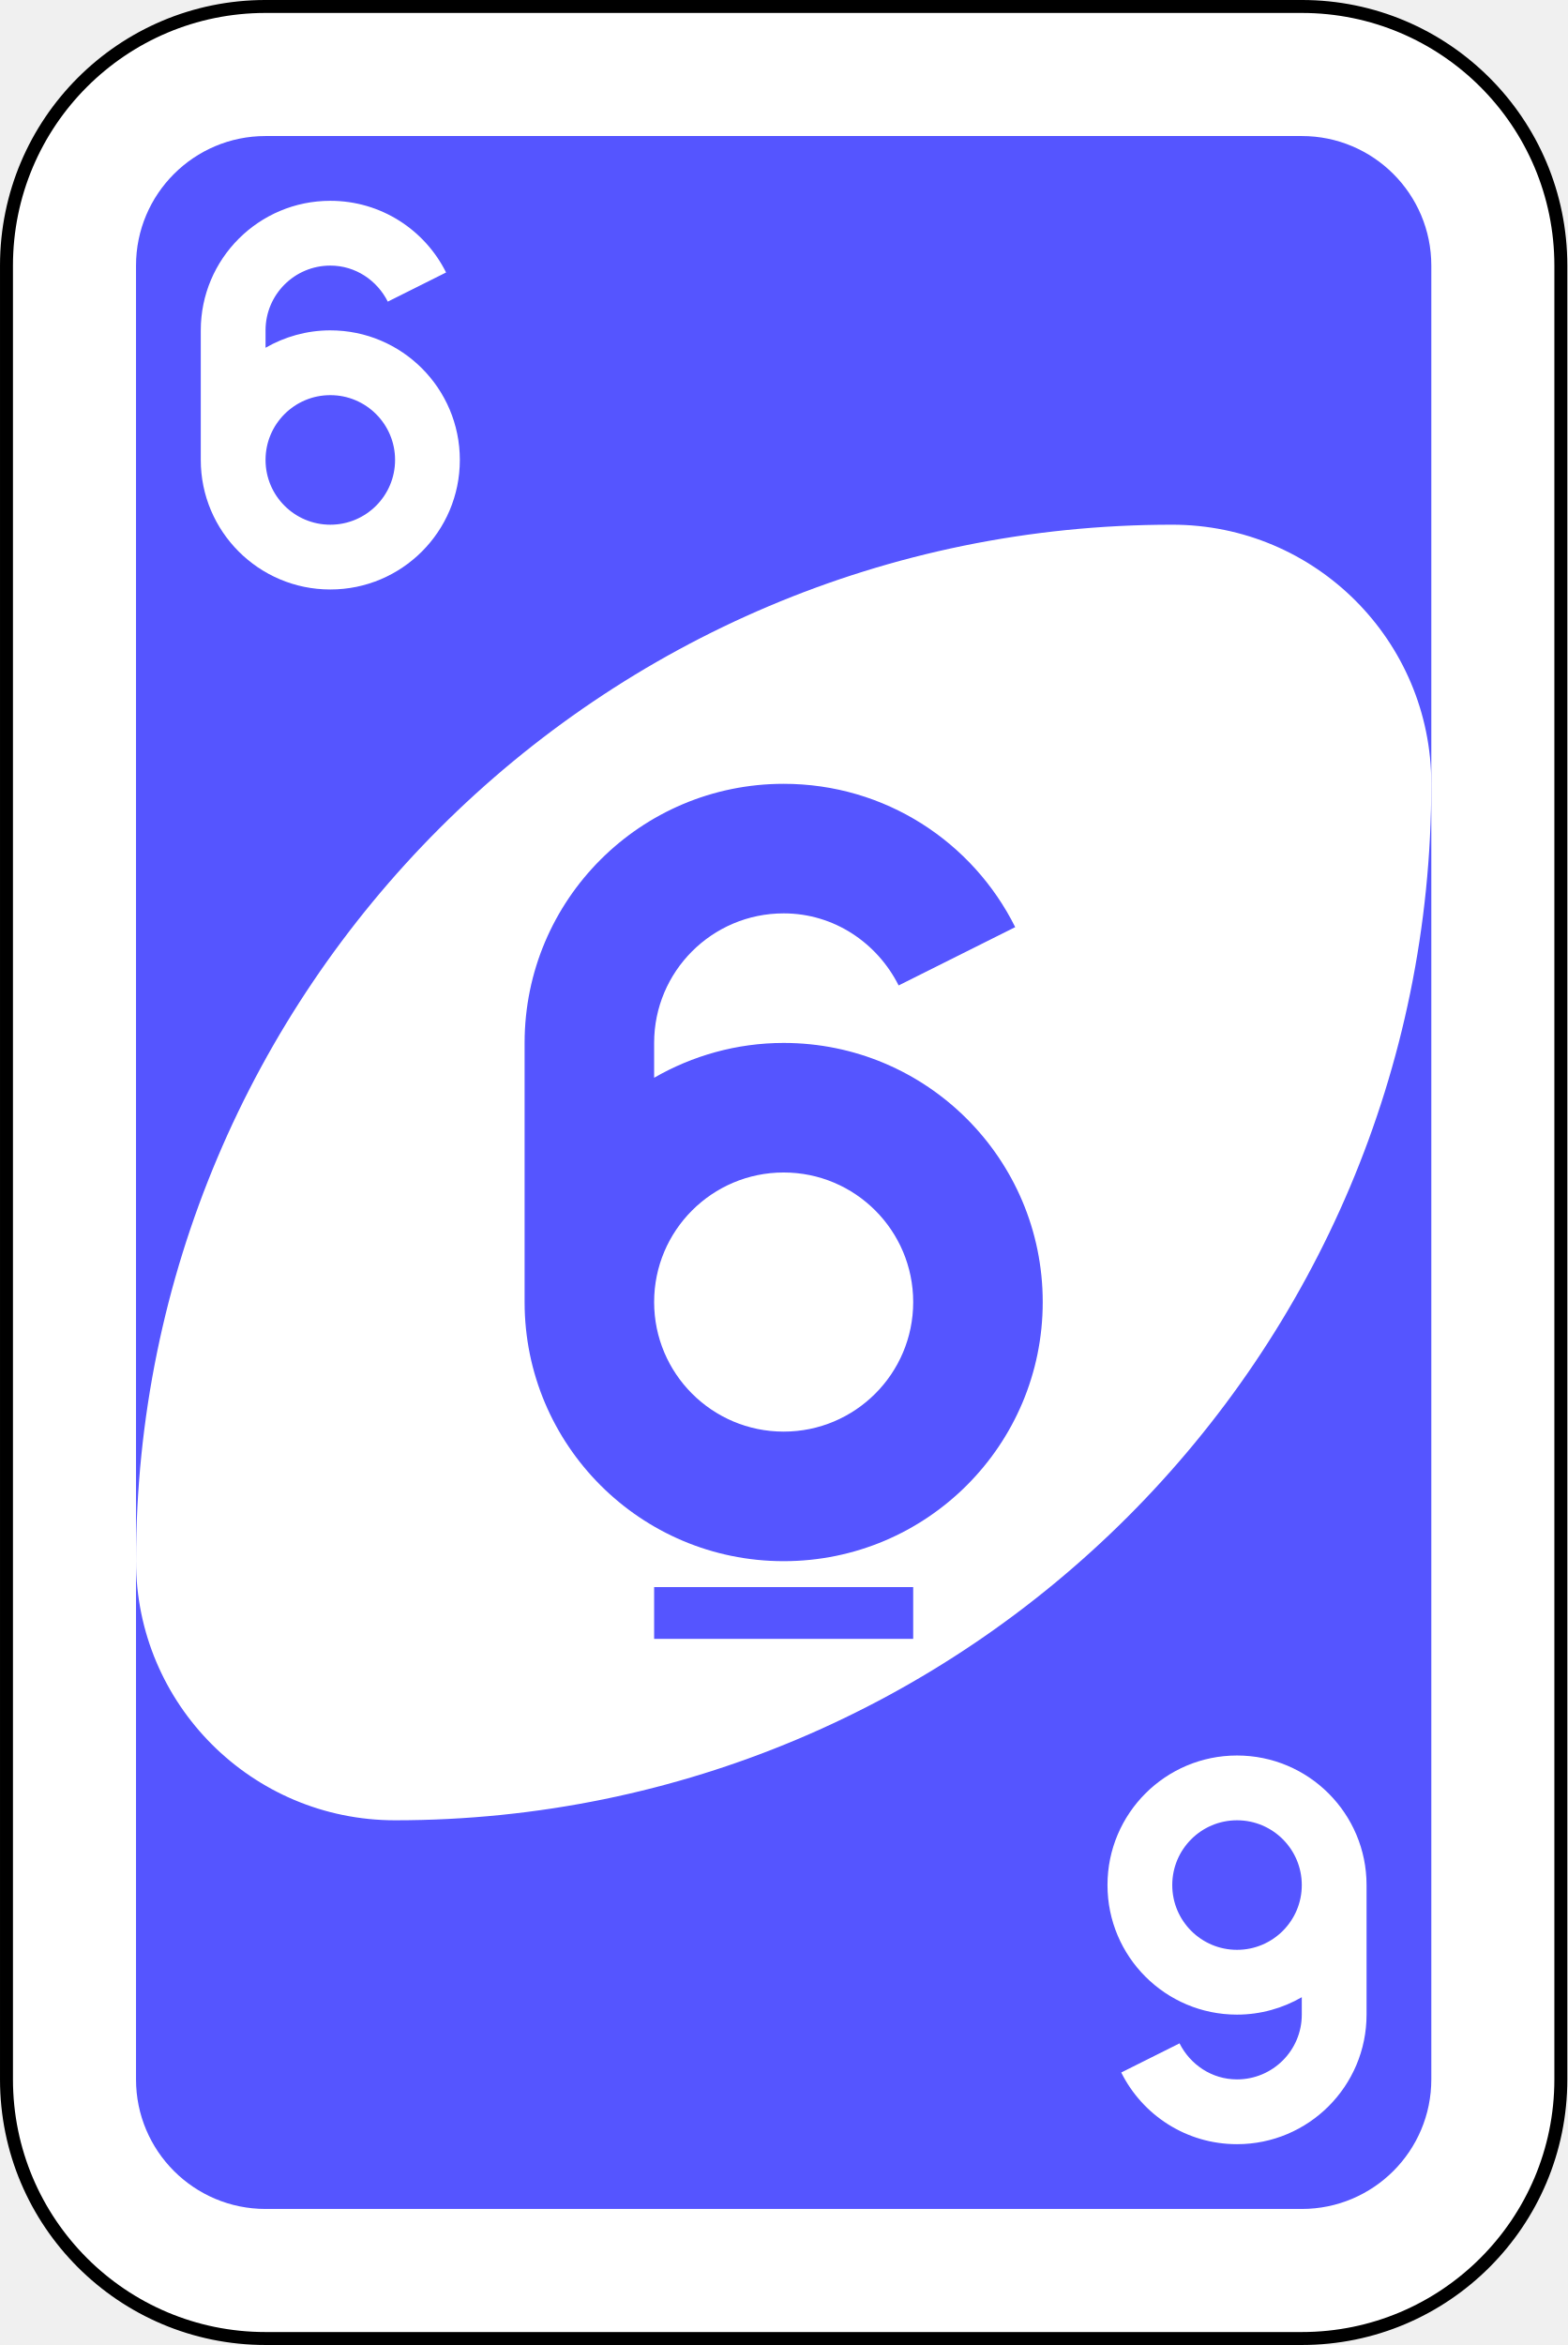
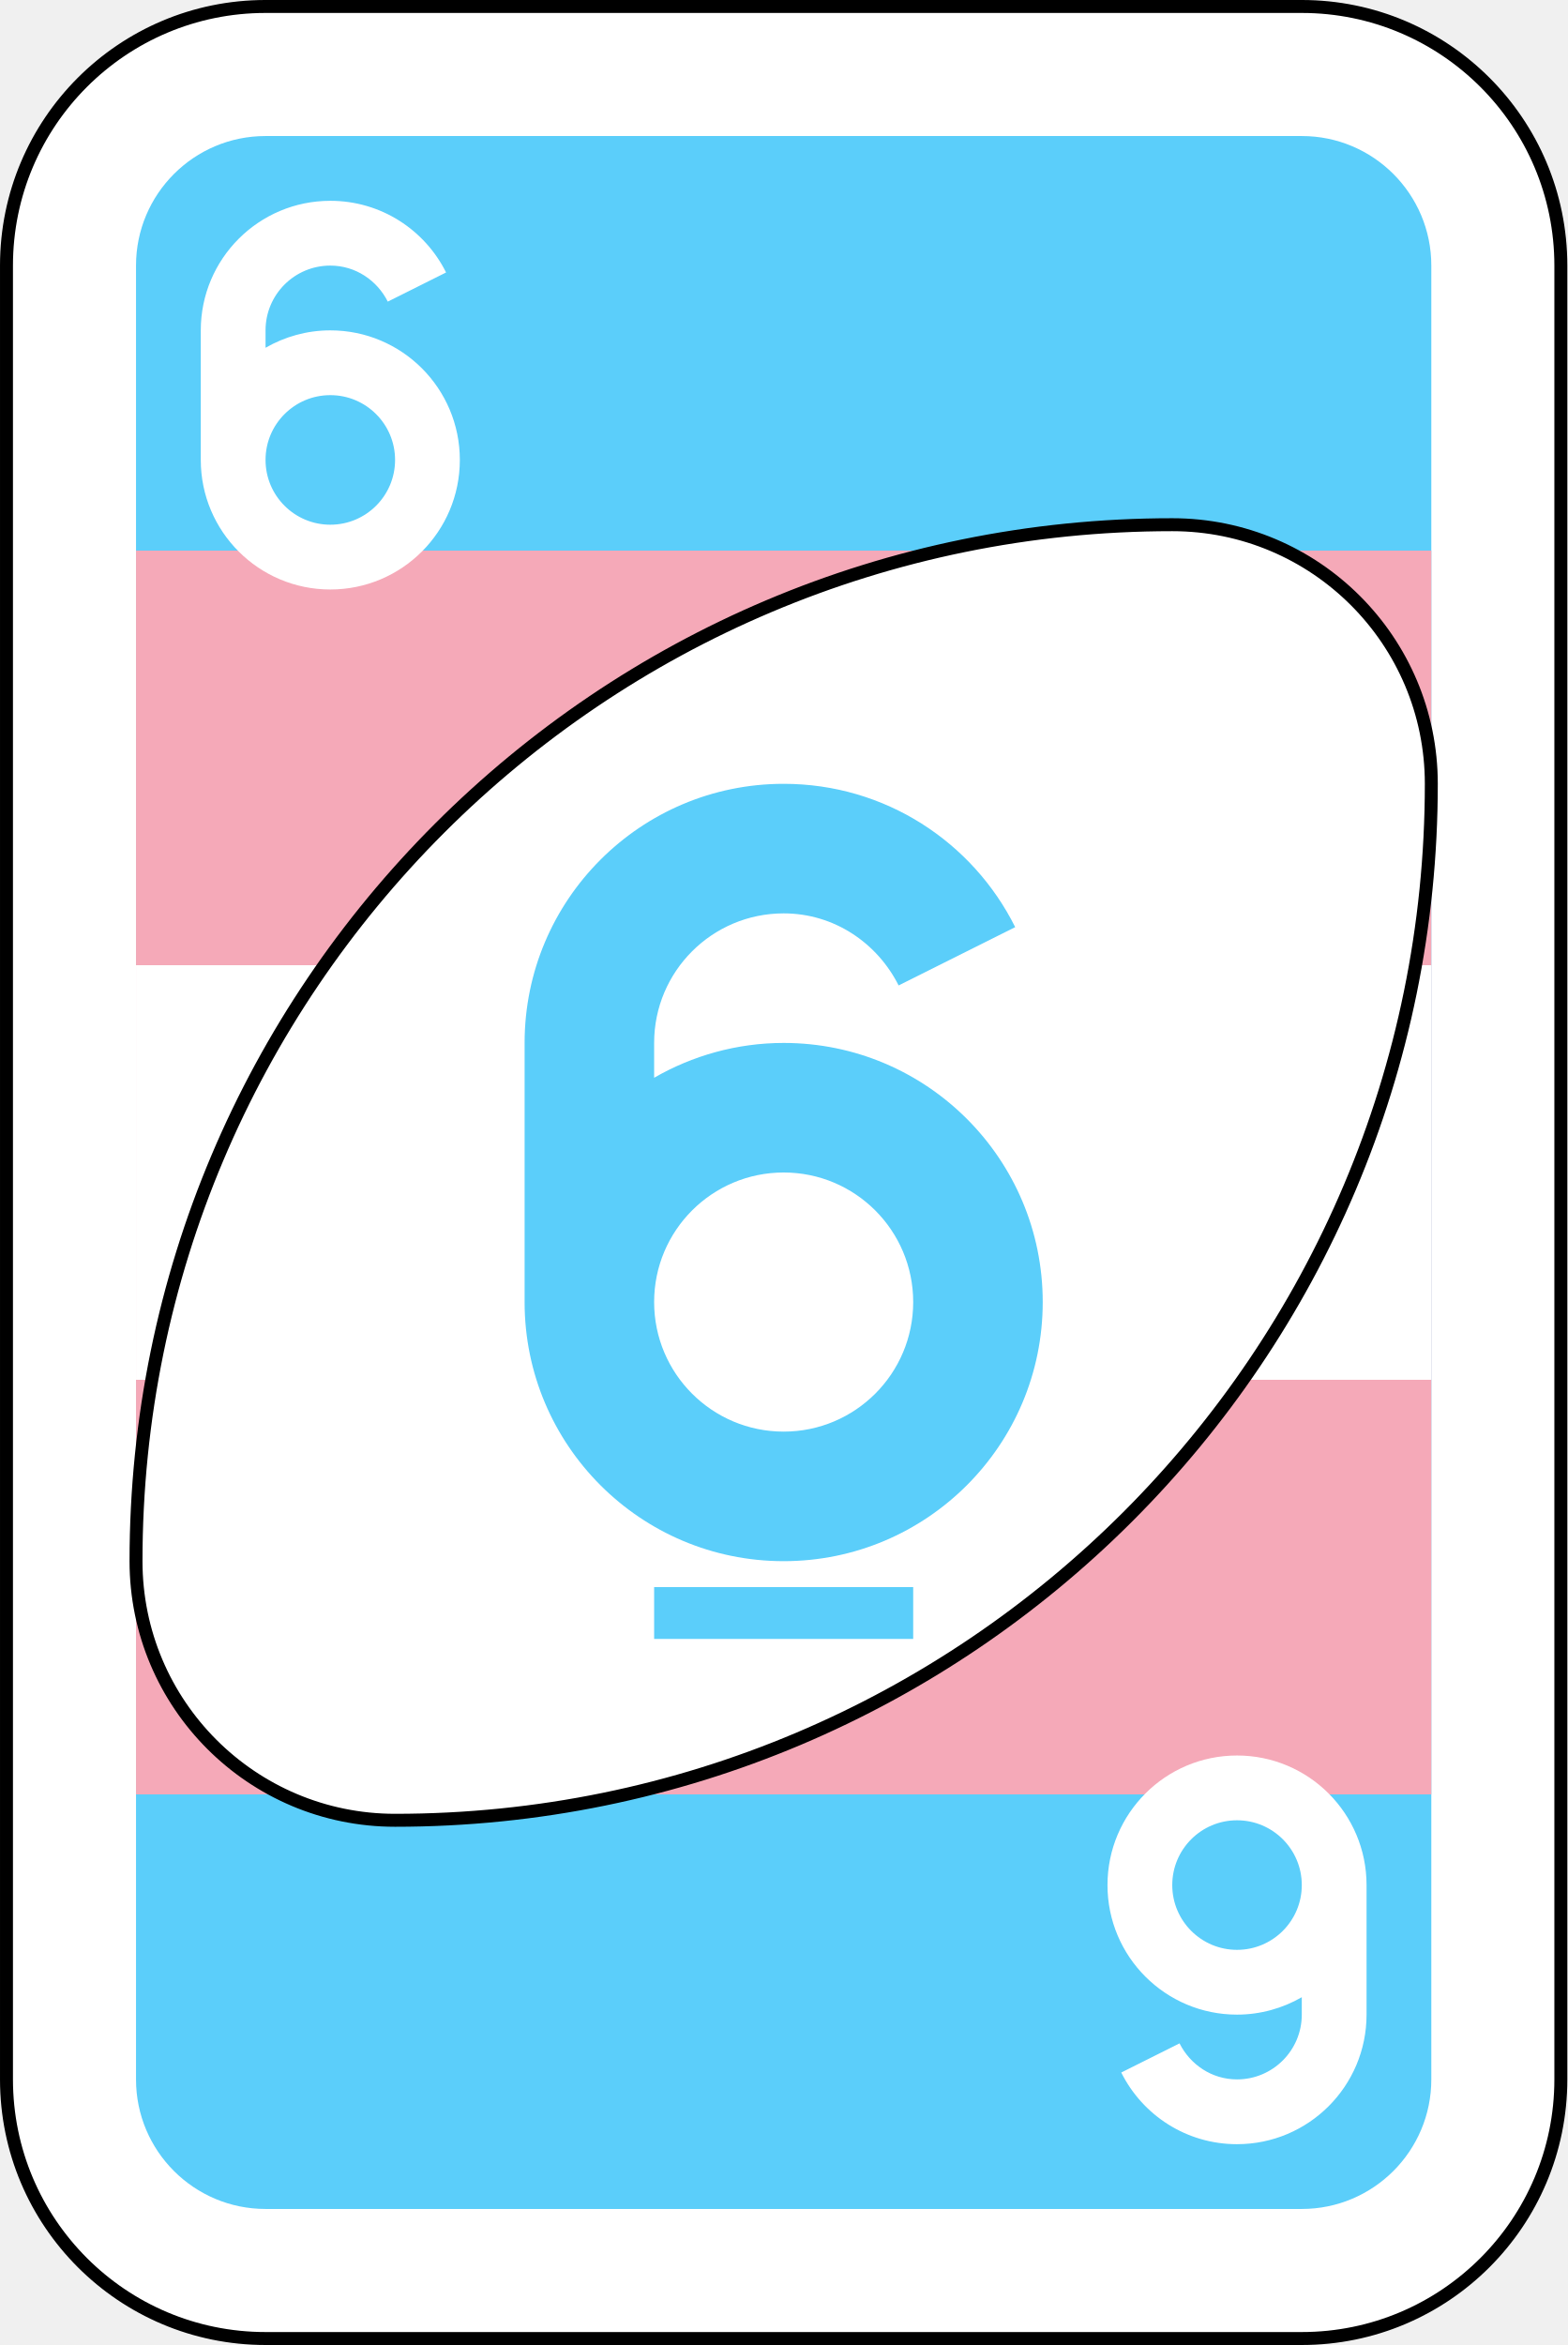
<svg xmlns="http://www.w3.org/2000/svg" width="68.298mm" height="102.164mm" viewBox="0 0 242 362" id="svg6717" version="1.1">
  <defs id="defs6719" />
  <g id="layer1" transform="translate(-236.1428,-337.0765)">
-     <g id="g6603-2" transform="matrix(4,0,0,4,-1202.857,-991.3724)">
-       <rect style="fill:#ffffff;fill-opacity:1;fill-rule:evenodd;stroke:#000000;stroke-width:0.5;stroke-miterlimit:4;stroke-dasharray:none" id="rect2987-8-5-7-2" y="332.362" x="360" ry="10" rx="10" height="90" width="60" />
-       <rect style="fill:#5555ff;fill-opacity:1;fill-rule:evenodd;stroke:none" id="rect3757-26-33-2-2" y="337.362" x="365" ry="5" rx="5" height="80" width="50" />
-       <path style="fill:#ffffff;fill-opacity:1;fill-rule:evenodd;stroke:none" id="path3773-0-4-8-4-60-3-2-7" d="m 405,352.362 c -22.091,0 -40,17.909 -40,40 0,5.523 4.477,10 10,10 22.091,0 40,-17.909 40,-40 0,-5.523 -4.477,-10 -10,-10 z" />
-       <path style="fill:#5555ff;fill-opacity:1;fill-rule:evenodd;stroke:none" id="path3962-5-6-2-0" d="m 390,362.362 c -5.523,0 -10,4.477 -10,10 l 0,10 c 0,5.523 4.477,10 10,10 5.523,0 10,-4.477 10,-10 0,-5.523 -4.477,-10 -10,-10 -1.817,0 -3.532,0.497 -5,1.344 l 0,-1.344 c 0,-2.761 2.239,-5 5,-5 1.954,0 3.615,1.147 4.438,2.781 l 4.5,-2.25 c -1.639,-3.284 -5.017,-5.531 -8.938,-5.531 z m 0,15 c 2.761,0 5,2.239 5,5 0,2.761 -2.239,5 -5,5 -2.761,0 -5,-2.239 -5,-5 0,-2.761 2.239,-5 5,-5 z m -5,16 0,2 10,0 0,-2 -10,0 z" />
-       <path style="fill:#ffffff;fill-opacity:1;fill-rule:evenodd;stroke:none" id="path3962-5-6-2-1-3" d="m 372.5,339.862 c -2.761,0 -5,2.239 -5,5 l 0,5 c 0,2.761 2.239,5 5,5 2.761,0 5,-2.239 5,-5 0,-2.761 -2.239,-5 -5,-5 -0.908,0 -1.766,0.248 -2.5,0.672 l 0,-0.672 c 0,-1.381 1.119,-2.5 2.5,-2.5 0.977,0 1.808,0.574 2.219,1.391 l 2.25,-1.125 c -0.82,-1.642 -2.509,-2.766 -4.469,-2.766 z m 0,7.5 c 1.381,0 2.5,1.119 2.5,2.5 0,1.381 -1.119,2.5 -2.5,2.5 -1.381,0 -2.5,-1.119 -2.5,-2.5 0,-1.381 1.119,-2.5 2.5,-2.5 z" />
-       <path style="fill:#ffffff;fill-opacity:1;fill-rule:evenodd;stroke:none" id="path3962-5-6-2-1-8-1" d="m 407.5,414.862 c 2.761,0 5,-2.239 5,-5 l 0,-5 c 0,-2.761 -2.239,-5 -5,-5 -2.761,0 -5,2.239 -5,5 0,2.761 2.239,5 5,5 0.908,0 1.766,-0.248 2.5,-0.672 l 0,0.672 c 0,1.381 -1.119,2.5 -2.5,2.5 -0.977,0 -1.808,-0.574 -2.219,-1.391 l -2.25,1.125 c 0.82,1.642 2.509,2.766 4.469,2.766 z m 0,-7.5 c -1.381,0 -2.5,-1.119 -2.5,-2.5 0,-1.381 1.119,-2.5 2.5,-2.5 1.381,0 2.5,1.119 2.5,2.5 0,1.381 -1.119,2.5 -2.5,2.5 z" />
+     <g id="layer1-3" transform="translate(-1.5249649e-4,-1.4150528e-4)">
+       <rect style="fill:#ffffff;fill-opacity:1;fill-rule:evenodd;stroke:#000000;stroke-width:2;stroke-miterlimit:4;stroke-dasharray:none" id="rect2987-1-8" y="338.076" x="237.143" ry="40" rx="40" height="360" width="240" />
+       <rect style="fill:#5bcefa;fill-opacity:1;fill-rule:evenodd;stroke:none;stroke-width:4" id="rect3757-5-07" y="358.076" x="257.143" ry="20" rx="20" height="320" width="200" />
+       <path fill="#f5a9b8" d="m 257.143,422.077 h 200 v 192 h -200 z" id="path7858" style="stroke-width:0.408" />
+       <path fill="#ffffff" d="m 257.143,486.077 h 200 v 64 h -200 z" id="path7860" style="stroke:none;stroke-width:0.408" />
+       <path style="fill:#ffffff;fill-opacity:1;fill-rule:evenodd;stroke:#000000;stroke-width:2;stroke-miterlimit:4;stroke-dasharray:none;stroke-opacity:1" id="path3773-0-4-8-4-2-7" d="m 417.143,418.076 c -88.366,0 -160,71.634 -160,160 0,22.091 17.909,40 40,40 88.366,0 160,-71.634 160,-160 0,-22.091 -17.909,-40 -40,-40 z" />
    </g>
+     <path style="fill:#5bcefa;fill-opacity:1;fill-rule:evenodd;stroke:none;stroke-width:4" id="path3962-5-6-2-0" d="m 357.143,458.076 c -22.091,0 -40,17.909 -40,40 v 40 c 0,22.091 17.909,40 40,40 22.091,0 40,-17.909 40,-40 0,-22.091 -17.909,-40 -40,-40 -7.268,0 -14.126,1.987 -20,5.375 v -5.375 c 0,-11.046 8.954,-20 20,-20 7.817,0 14.46,4.588 17.75,11.125 l 18,-9 c -6.557,-13.137 -20.069,-22.125 -35.75,-22.125 z m 0,60 c 11.046,0 20,8.954 20,20 0,11.046 -8.954,20 -20,20 -11.046,0 -20,-8.954 -20,-20 0,-11.046 8.954,-20 20,-20 z m -20,64 v 8 h 40 v -8 z" />
+     <path style="fill:#ffffff;fill-opacity:1;fill-rule:evenodd;stroke:none;stroke-width:4" id="path3962-5-6-2-1-3" d="m 287.143,368.076 c -11.046,0 -20,8.954 -20,20 v 20 c 0,11.046 8.954,20 20,20 11.046,0 20,-8.954 20,-20 0,-11.046 -8.954,-20 -20,-20 -3.634,0 -7.063,0.993 -10,2.687 v -2.687 c 0,-5.523 4.477,-10 10,-10 3.908,0 7.23,2.294 8.875,5.562 l 9,-4.5 c -3.278,-6.569 -10.034,-11.063 -17.875,-11.063 z m 0,30 c 5.523,0 10,4.477 10,10 0,5.523 -4.477,10 -10,10 -5.523,0 -10,-4.477 -10,-10 0,-5.523 4.477,-10 10,-10 z" />
+     <path style="fill:#ffffff;fill-opacity:1;fill-rule:evenodd;stroke:none;stroke-width:4" id="path3962-5-6-2-1-8-1" d="m 427.143,668.076 c 11.046,0 20,-8.954 20,-20 v -20 c 0,-11.046 -8.954,-20 -20,-20 -11.046,0 -20,8.954 -20,20 0,11.046 8.954,20 20,20 3.634,0 7.063,-0.993 10,-2.687 v 2.687 c 0,5.523 -4.477,10 -10,10 -3.908,0 -7.23,-2.294 -8.875,-5.562 l -9,4.5 c 3.278,6.569 10.034,11.063 17.875,11.063 z m 0,-30 c -5.523,0 -10,-4.477 -10,-10 0,-5.523 4.477,-10 10,-10 5.523,0 10,4.477 10,10 0,5.523 -4.477,10 -10,10 z" />
  </g>
</svg>
